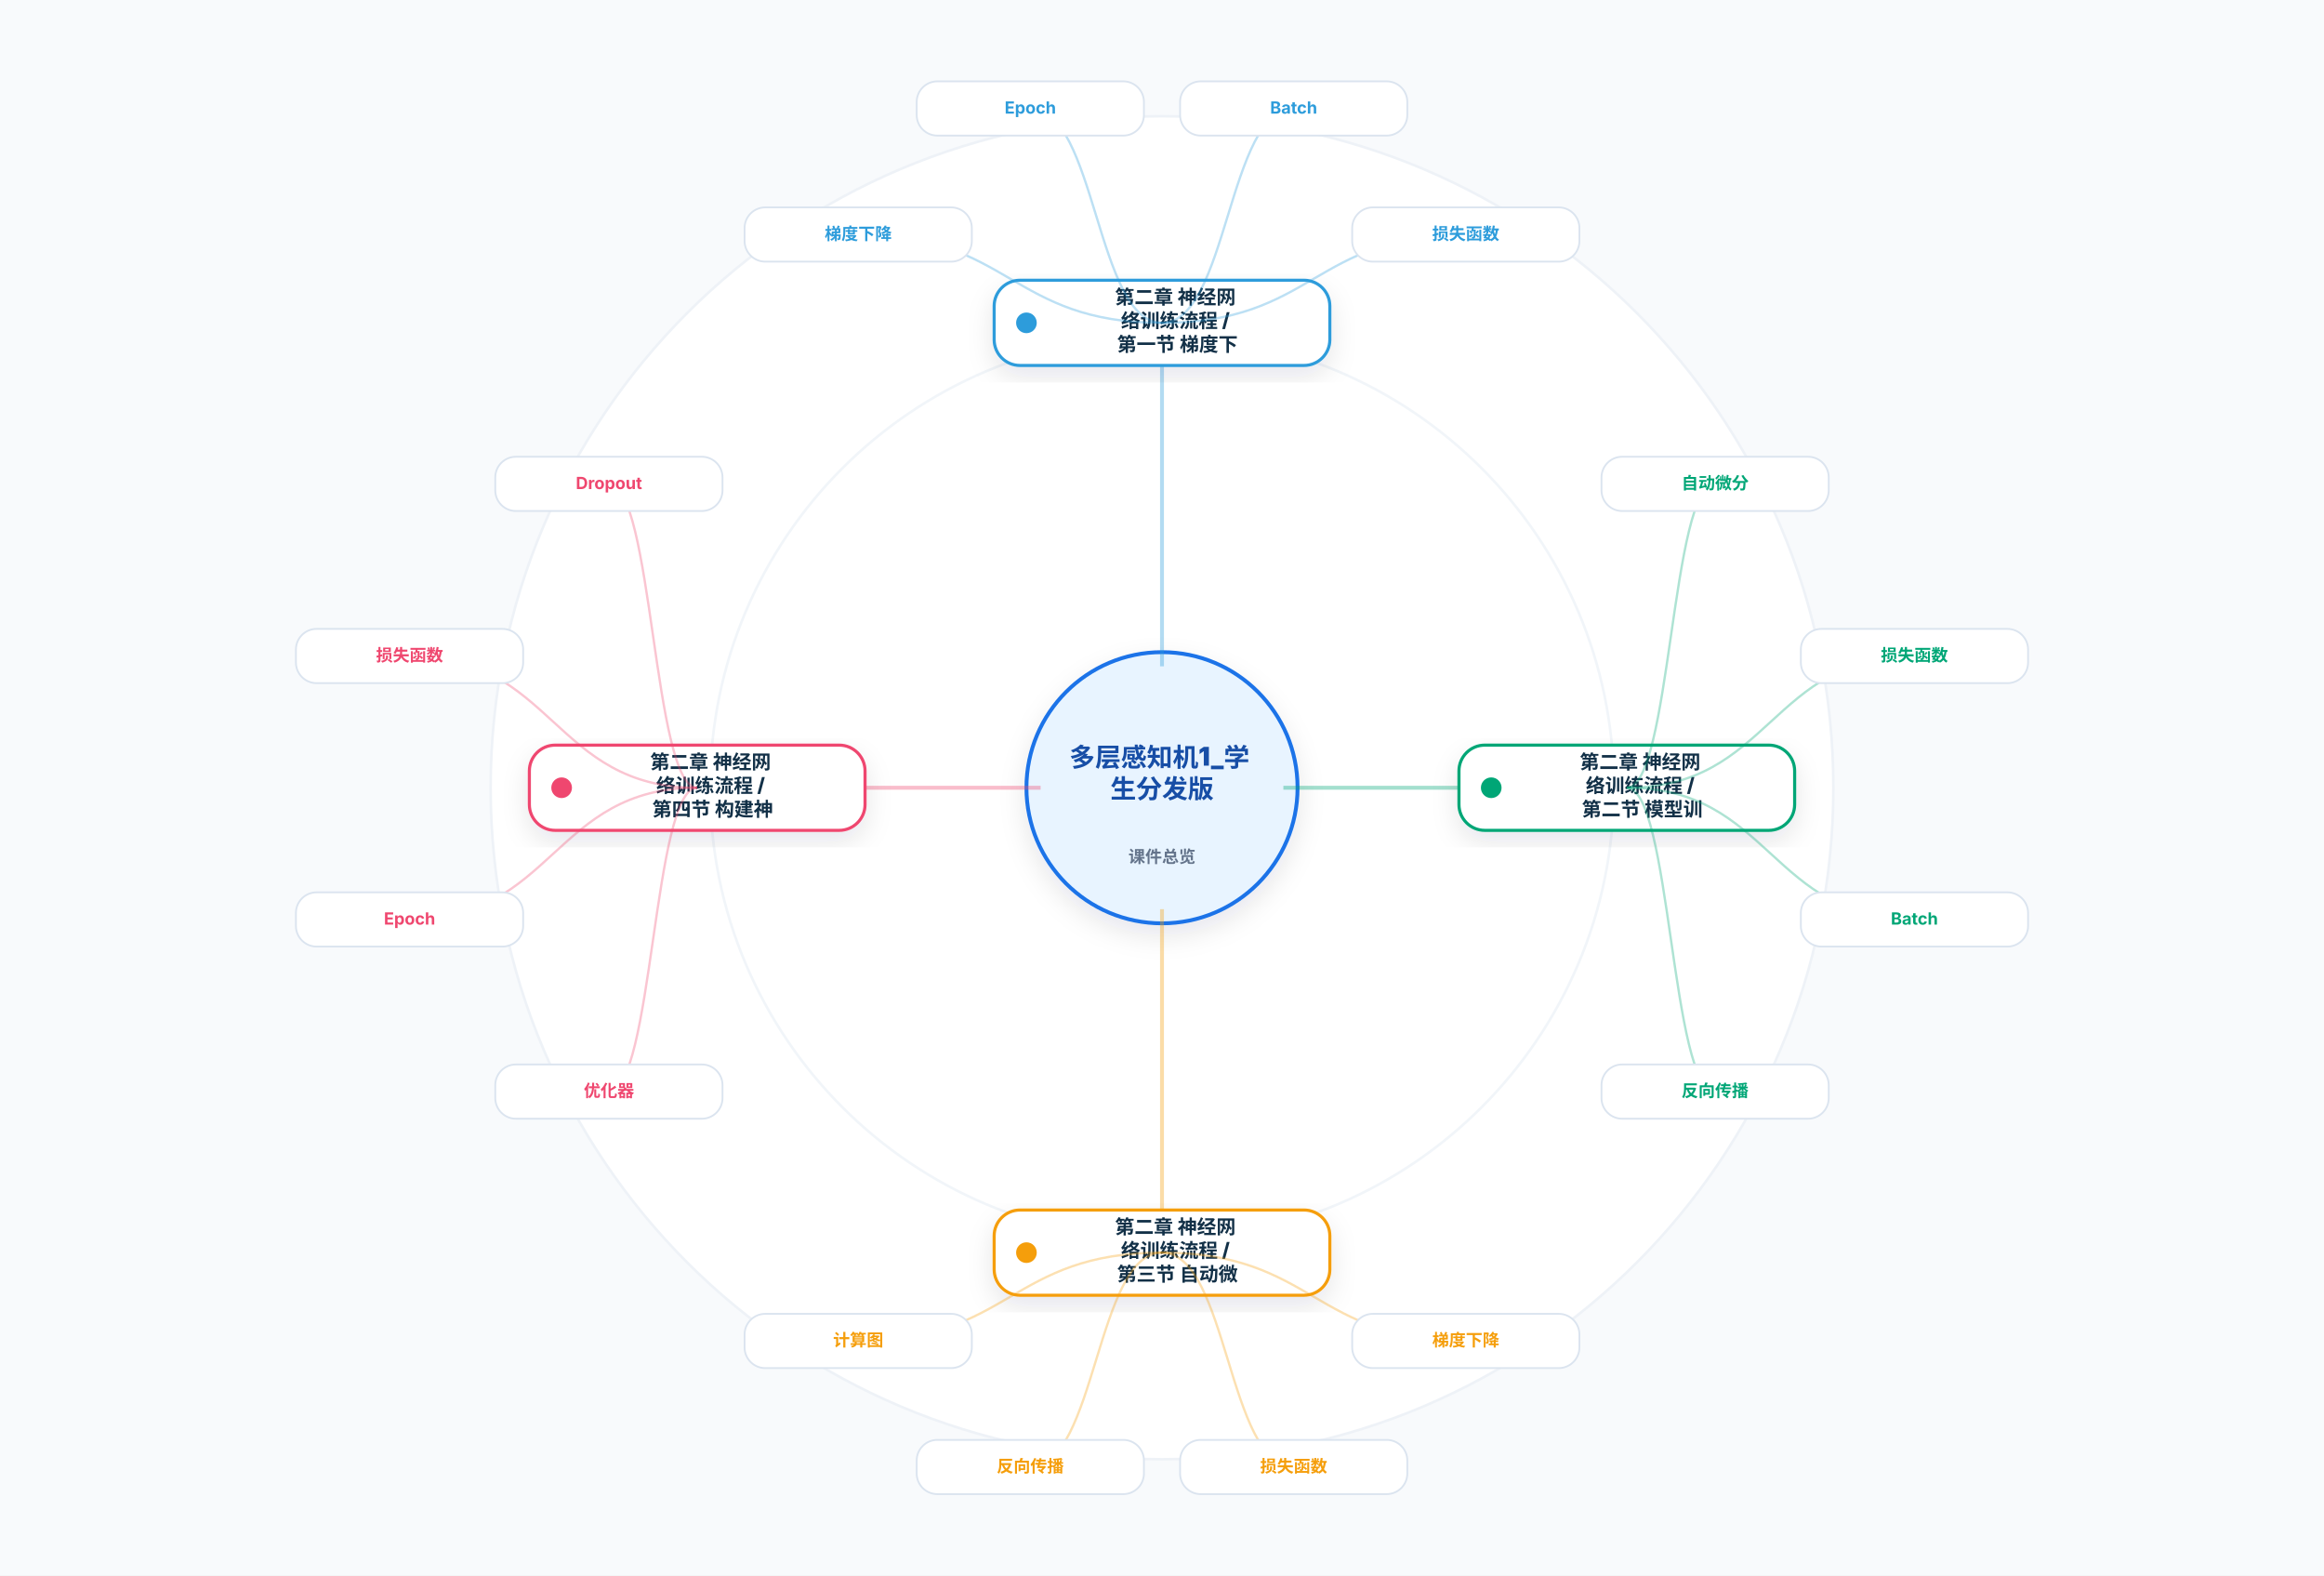
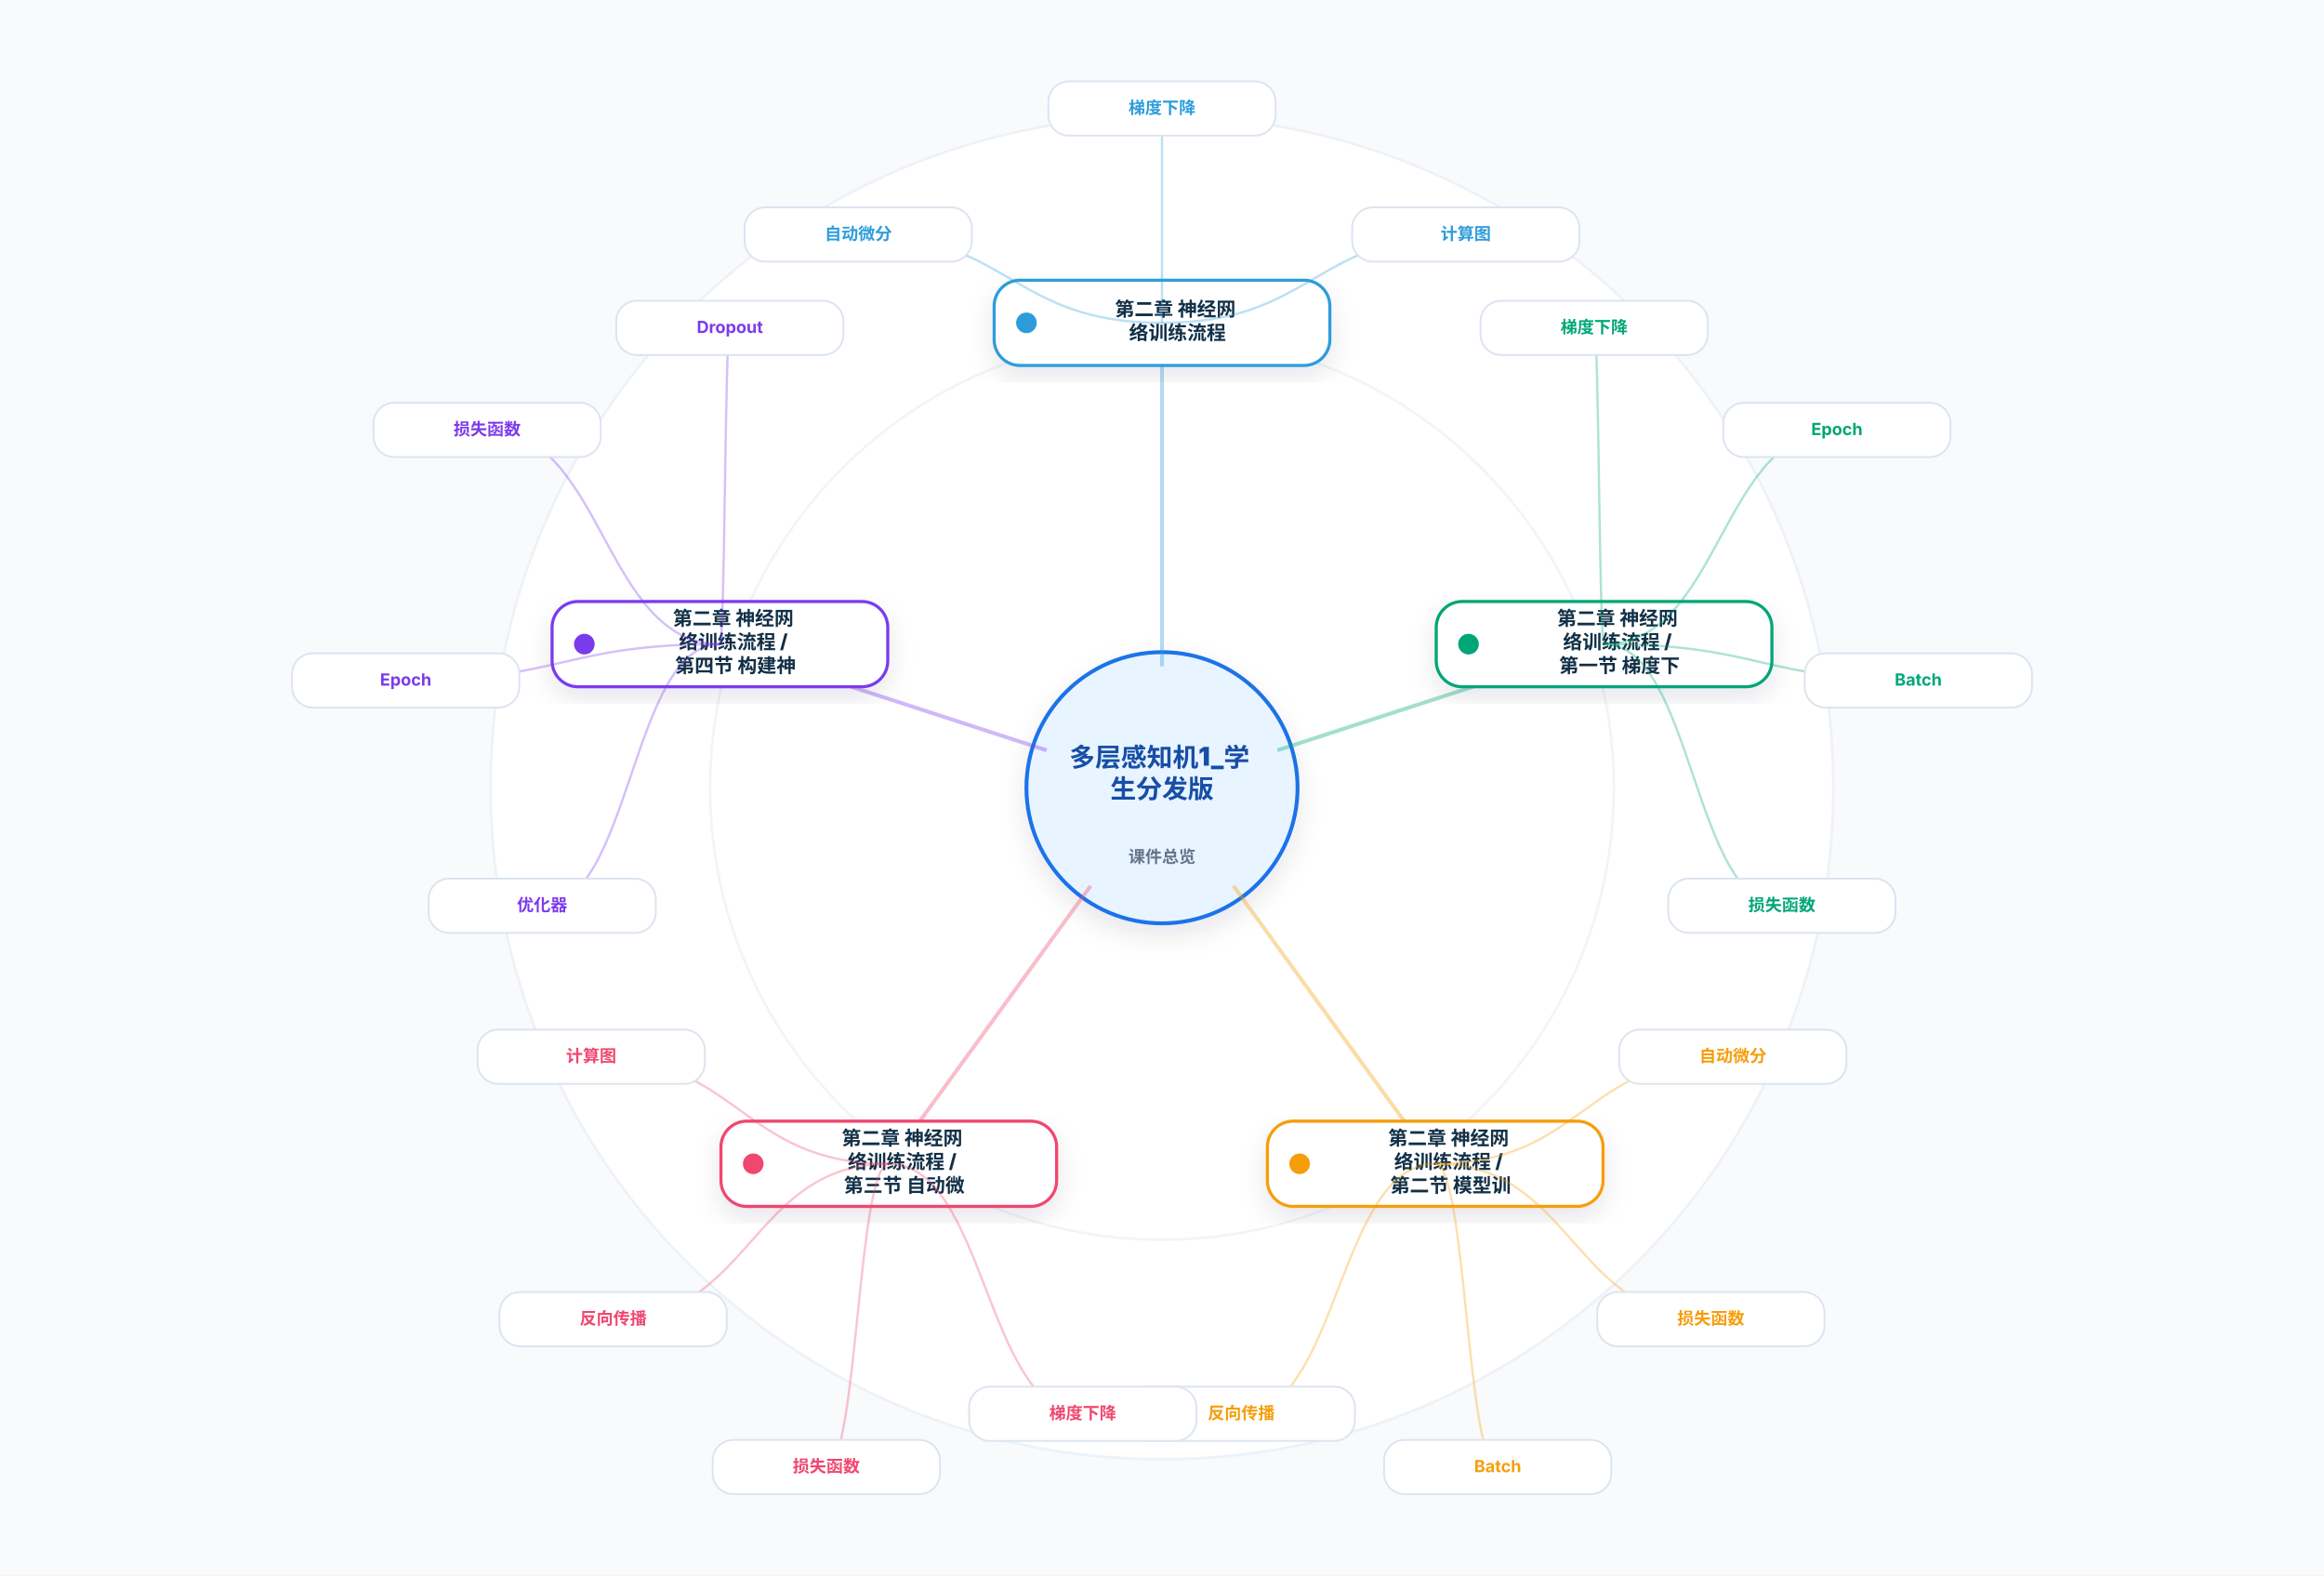
<svg xmlns="http://www.w3.org/2000/svg" width="1800" height="1220" viewBox="0 0 1800 1220">
  <defs>
    <filter id="shadow" x="-15%" y="-20%" width="130%" height="140%">
      <feDropShadow dx="0" dy="8" stdDeviation="10" flood-color="#0f172a" flood-opacity=".10" />
    </filter>
  </defs>
  <rect width="100%" height="100%" fill="#f8fafc" />
  <circle cx="900" cy="610" r="520" fill="#ffffff" stroke="#eef2f7" stroke-width="2" />
  <circle cx="900" cy="610" r="350" fill="none" stroke="#f1f5f9" stroke-width="2" />
  <style>text{font-family:-apple-system,BlinkMacSystemFont,"Segoe UI","PingFang SC","Microsoft YaHei",sans-serif}.link{stroke-width:3;fill:none;opacity:.36}.thin{stroke-width:1.8;fill:none;opacity:.32}.root{filter:url(#shadow)}.pill{filter:url(#shadow)}</style>
  <circle class="root" cx="900.0" cy="610.0" r="105" fill="#e8f4ff" stroke="#1a73e8" stroke-width="3" />
  <text x="900.0" y="593.6" text-anchor="middle" font-size="20" font-weight="850" fill="#174ea6">
    <tspan x="900.0" dy="0.0">多层感知机1_学</tspan>
    <tspan x="900.0" dy="24.4">生分发版</tspan>
  </text>
  <text x="900.0" y="668.0" text-anchor="middle" font-size="13" font-weight="700" fill="#64748b">课件总览</text>
  <path class="link" d="M900.0 516.0 C900.0 420.0, 900.0 360.0, 900.0 250.0" stroke="#2d9cdb" />
  <rect class="pill" x="770.0" y="217.0" rx="20" width="260" height="66" fill="#ffffff" stroke="#2d9cdb" stroke-width="2.4" />
  <circle cx="795.0" cy="250.0" r="8" fill="#2d9cdb" />
-   <text x="912.0" y="235.4" text-anchor="middle" font-size="15" font-weight="820" fill="#123047">
+   <text x="912.0" y="244.7" text-anchor="middle" font-size="15" font-weight="820" fill="#123047">
    <tspan x="912.0" dy="0.0">第二章 神经网</tspan>
-     <tspan x="912.0" dy="18.3">络训练流程 / </tspan>
-     <tspan x="912.0" dy="18.3">第一节 梯度下</tspan>
+     <tspan x="912.0" dy="18.3">络训练流程</tspan>
  </text>
  <path class="thin" d="M900.0 250.0 C782.4 250.0, 782.4 181.6, 664.7 181.6" stroke="#2d9cdb" />
  <rect x="576.7" y="160.6" rx="16" width="176" height="42" fill="#ffffff" stroke="#dbe4ef" stroke-width="1.4" />
  <text x="664.728" y="185.647" text-anchor="middle" font-size="13" font-weight="750" fill="#2d9cdb">
-     <tspan x="664.728" dy="0.0">梯度下降</tspan>
+     <tspan x="664.728" dy="0.0">自动微分</tspan>
  </text>
-   <path class="thin" d="M900.0 250.0 C849.0 250.0, 849.0 84.0, 798.0 84.0" stroke="#2d9cdb" />
-   <rect x="710.0" y="63.0" rx="16" width="176" height="42" fill="#ffffff" stroke="#dbe4ef" stroke-width="1.4" />
-   <text x="798.011" y="88.0" text-anchor="middle" font-size="13" font-weight="750" fill="#2d9cdb">
-     <tspan x="798.011" dy="0.0">Epoch</tspan>
-   </text>
-   <path class="thin" d="M900.0 250.0 C951.0 250.0, 951.0 84.0, 1002.0 84.0" stroke="#2d9cdb" />
-   <rect x="914.0" y="63.0" rx="16" width="176" height="42" fill="#ffffff" stroke="#dbe4ef" stroke-width="1.4" />
-   <text x="1001.989" y="88.0" text-anchor="middle" font-size="13" font-weight="750" fill="#2d9cdb">
-     <tspan x="1001.989" dy="0.0">Batch</tspan>
+   <path class="thin" d="M900.0 250.0 C900.0 250.0, 900.0 84.0, 900.0 84.0" stroke="#2d9cdb" />
+   <rect x="812.0" y="63.0" rx="16" width="176" height="42" fill="#ffffff" stroke="#dbe4ef" stroke-width="1.4" />
+   <text x="900.0" y="88.0" text-anchor="middle" font-size="13" font-weight="750" fill="#2d9cdb">
+     <tspan x="900.0" dy="0.0">梯度下降</tspan>
  </text>
  <path class="thin" d="M900.0 250.0 C1017.6 250.0, 1017.6 181.6, 1135.3 181.6" stroke="#2d9cdb" />
  <rect x="1047.3" y="160.6" rx="16" width="176" height="42" fill="#ffffff" stroke="#dbe4ef" stroke-width="1.4" />
  <text x="1135.272" y="185.647" text-anchor="middle" font-size="13" font-weight="750" fill="#2d9cdb">
-     <tspan x="1135.272" dy="0.0">损失函数</tspan>
+     <tspan x="1135.272" dy="0.0">计算图</tspan>
  </text>
-   <path class="link" d="M994.0 610.0 C1090.0 610.0, 1150.0 610.0, 1260.0 610.0" stroke="#00a676" />
-   <rect class="pill" x="1130.0" y="577.0" rx="20" width="260" height="66" fill="#ffffff" stroke="#00a676" stroke-width="2.4" />
-   <circle cx="1155.0" cy="610.0" r="8" fill="#00a676" />
-   <text x="1272.0" y="595.4" text-anchor="middle" font-size="15" font-weight="820" fill="#123047">
-     <tspan x="1272.0" dy="0.0">第二章 神经网</tspan>
-     <tspan x="1272.0" dy="18.3">络训练流程 / </tspan>
-     <tspan x="1272.0" dy="18.3">第二节 模型训</tspan>
+   <path class="link" d="M989.4 581.0 C1080.7 551.3, 1137.8 532.7, 1242.4 498.8" stroke="#00a676" />
+   <rect class="pill" x="1112.4" y="465.8" rx="20" width="260" height="66" fill="#ffffff" stroke="#00a676" stroke-width="2.4" />
+   <circle cx="1137.4" cy="498.8" r="8" fill="#00a676" />
+   <text x="1254.38" y="484.154" text-anchor="middle" font-size="15" font-weight="820" fill="#123047">
+     <tspan x="1254.38" dy="0.0">第二章 神经网</tspan>
+     <tspan x="1254.38" dy="18.3">络训练流程 / </tspan>
+     <tspan x="1254.38" dy="18.3">第一节 梯度下</tspan>
  </text>
-   <path class="thin" d="M1260.0 610.0 C1294.2 610.0, 1294.2 374.7, 1328.4 374.7" stroke="#00a676" />
-   <rect x="1240.4" y="353.7" rx="16" width="176" height="42" fill="#ffffff" stroke="#dbe4ef" stroke-width="1.4" />
-   <text x="1328.353" y="378.728" text-anchor="middle" font-size="13" font-weight="750" fill="#00a676">
-     <tspan x="1328.353" dy="0.0">自动微分</tspan>
+   <path class="thin" d="M1242.4 498.8 C1238.5 498.8, 1238.5 253.9, 1234.7 253.9" stroke="#00a676" />
+   <rect x="1146.7" y="232.9" rx="16" width="176" height="42" fill="#ffffff" stroke="#dbe4ef" stroke-width="1.4" />
+   <text x="1234.685" y="257.875" text-anchor="middle" font-size="13" font-weight="750" fill="#00a676">
+     <tspan x="1234.685" dy="0.0">梯度下降</tspan>
  </text>
-   <path class="thin" d="M1260.0 610.0 C1371.4 610.0, 1371.4 508.0, 1482.8 508.0" stroke="#00a676" />
-   <rect x="1394.8" y="487.0" rx="16" width="176" height="42" fill="#ffffff" stroke="#dbe4ef" stroke-width="1.4" />
-   <text x="1482.763" y="512.011" text-anchor="middle" font-size="13" font-weight="750" fill="#00a676">
-     <tspan x="1482.763" dy="0.0">损失函数</tspan>
+   <path class="thin" d="M1242.4 498.8 C1332.6 498.8, 1332.6 332.9, 1422.7 332.9" stroke="#00a676" />
+   <rect x="1334.7" y="311.9" rx="16" width="176" height="42" fill="#ffffff" stroke="#dbe4ef" stroke-width="1.4" />
+   <text x="1422.724" y="336.919" text-anchor="middle" font-size="13" font-weight="750" fill="#00a676">
+     <tspan x="1422.724" dy="0.0">Epoch</tspan>
  </text>
-   <path class="thin" d="M1260.0 610.0 C1371.4 610.0, 1371.4 712.0, 1482.8 712.0" stroke="#00a676" />
-   <rect x="1394.8" y="691.0" rx="16" width="176" height="42" fill="#ffffff" stroke="#dbe4ef" stroke-width="1.4" />
-   <text x="1482.763" y="715.989" text-anchor="middle" font-size="13" font-weight="750" fill="#00a676">
-     <tspan x="1482.763" dy="0.0">Batch</tspan>
+   <path class="thin" d="M1242.4 498.8 C1364.1 498.8, 1364.1 526.9, 1485.8 526.9" stroke="#00a676" />
+   <rect x="1397.8" y="505.9" rx="16" width="176" height="42" fill="#ffffff" stroke="#dbe4ef" stroke-width="1.4" />
+   <text x="1485.757" y="530.913" text-anchor="middle" font-size="13" font-weight="750" fill="#00a676">
+     <tspan x="1485.757" dy="0.0">Batch</tspan>
  </text>
-   <path class="thin" d="M1260.0 610.0 C1294.2 610.0, 1294.2 845.3, 1328.4 845.3" stroke="#00a676" />
-   <rect x="1240.4" y="824.3" rx="16" width="176" height="42" fill="#ffffff" stroke="#dbe4ef" stroke-width="1.4" />
-   <text x="1328.353" y="849.272" text-anchor="middle" font-size="13" font-weight="750" fill="#00a676">
-     <tspan x="1328.353" dy="0.0">反向传播</tspan>
+   <path class="thin" d="M1242.4 498.8 C1311.2 498.8, 1311.2 701.4, 1380.1 701.4" stroke="#00a676" />
+   <rect x="1292.1" y="680.4" rx="16" width="176" height="42" fill="#ffffff" stroke="#dbe4ef" stroke-width="1.4" />
+   <text x="1380.091" y="705.389" text-anchor="middle" font-size="13" font-weight="750" fill="#00a676">
+     <tspan x="1380.091" dy="0.0">损失函数</tspan>
  </text>
-   <path class="link" d="M900.0 704.0 C900.0 800.0, 900.0 860.0, 900.0 970.0" stroke="#f59e0b" />
-   <rect class="pill" x="770.0" y="937.0" rx="20" width="260" height="66" fill="#ffffff" stroke="#f59e0b" stroke-width="2.4" />
-   <circle cx="795.0" cy="970.0" r="8" fill="#f59e0b" />
-   <text x="912.0" y="955.4" text-anchor="middle" font-size="15" font-weight="820" fill="#123047">
-     <tspan x="912.0" dy="0.0">第二章 神经网</tspan>
-     <tspan x="912.0" dy="18.3">络训练流程 / </tspan>
-     <tspan x="912.0" dy="18.3">第三节 自动微</tspan>
+   <path class="link" d="M955.3 686.0 C1011.7 763.7, 1046.9 812.3, 1111.6 901.2" stroke="#f59e0b" />
+   <rect class="pill" x="981.6" y="868.2" rx="20" width="260" height="66" fill="#ffffff" stroke="#f59e0b" stroke-width="2.4" />
+   <circle cx="1006.6" cy="901.2" r="8" fill="#f59e0b" />
+   <text x="1123.603" y="886.646" text-anchor="middle" font-size="15" font-weight="820" fill="#123047">
+     <tspan x="1123.603" dy="0.0">第二章 神经网</tspan>
+     <tspan x="1123.603" dy="18.3">络训练流程 / </tspan>
+     <tspan x="1123.603" dy="18.3">第二节 模型训</tspan>
  </text>
-   <path class="thin" d="M900.0 970.0 C1017.6 970.0, 1017.6 1038.4, 1135.3 1038.4" stroke="#f59e0b" />
-   <rect x="1047.3" y="1017.4" rx="16" width="176" height="42" fill="#ffffff" stroke="#dbe4ef" stroke-width="1.4" />
-   <text x="1135.272" y="1042.353" text-anchor="middle" font-size="13" font-weight="750" fill="#f59e0b">
-     <tspan x="1135.272" dy="0.0">梯度下降</tspan>
+   <path class="thin" d="M1111.6 901.2 C1226.9 901.2, 1226.9 818.3, 1342.1 818.3" stroke="#f59e0b" />
+   <rect x="1254.1" y="797.3" rx="16" width="176" height="42" fill="#ffffff" stroke="#dbe4ef" stroke-width="1.4" />
+   <text x="1342.118" y="822.255" text-anchor="middle" font-size="13" font-weight="750" fill="#f59e0b">
+     <tspan x="1342.118" dy="0.0">自动微分</tspan>
  </text>
-   <path class="thin" d="M900.0 970.0 C951.0 970.0, 951.0 1136.0, 1002.0 1136.0" stroke="#f59e0b" />
-   <rect x="914.0" y="1115.0" rx="16" width="176" height="42" fill="#ffffff" stroke="#dbe4ef" stroke-width="1.4" />
-   <text x="1001.989" y="1140.0" text-anchor="middle" font-size="13" font-weight="750" fill="#f59e0b">
-     <tspan x="1001.989" dy="0.0">损失函数</tspan>
+   <path class="thin" d="M1111.6 901.2 C1218.3 901.2, 1218.3 1021.5, 1325.1 1021.5" stroke="#f59e0b" />
+   <rect x="1237.1" y="1000.5" rx="16" width="176" height="42" fill="#ffffff" stroke="#dbe4ef" stroke-width="1.4" />
+   <text x="1325.05" y="1025.518" text-anchor="middle" font-size="13" font-weight="750" fill="#f59e0b">
+     <tspan x="1325.05" dy="0.0">损失函数</tspan>
  </text>
-   <path class="thin" d="M900.0 970.0 C849.0 970.0, 849.0 1136.0, 798.0 1136.0" stroke="#f59e0b" />
-   <rect x="710.0" y="1115.0" rx="16" width="176" height="42" fill="#ffffff" stroke="#dbe4ef" stroke-width="1.4" />
-   <text x="798.011" y="1140.0" text-anchor="middle" font-size="13" font-weight="750" fill="#f59e0b">
-     <tspan x="798.011" dy="0.0">反向传播</tspan>
+   <path class="thin" d="M1111.6 901.2 C1135.8 901.2, 1135.8 1136.0, 1160.0 1136.0" stroke="#f59e0b" />
+   <rect x="1072.0" y="1115.0" rx="16" width="176" height="42" fill="#ffffff" stroke="#dbe4ef" stroke-width="1.4" />
+   <text x="1160.029" y="1140.0" text-anchor="middle" font-size="13" font-weight="750" fill="#f59e0b">
+     <tspan x="1160.029" dy="0.0">Batch</tspan>
  </text>
-   <path class="thin" d="M900.0 970.0 C782.4 970.0, 782.4 1038.4, 664.7 1038.4" stroke="#f59e0b" />
-   <rect x="576.7" y="1017.4" rx="16" width="176" height="42" fill="#ffffff" stroke="#dbe4ef" stroke-width="1.4" />
-   <text x="664.728" y="1042.353" text-anchor="middle" font-size="13" font-weight="750" fill="#f59e0b">
-     <tspan x="664.728" dy="0.0">计算图</tspan>
+   <path class="thin" d="M1111.6 901.2 C1036.5 901.2, 1036.5 1094.8, 961.4 1094.8" stroke="#f59e0b" />
+   <rect x="873.4" y="1073.8" rx="16" width="176" height="42" fill="#ffffff" stroke="#dbe4ef" stroke-width="1.4" />
+   <text x="961.44" y="1098.834" text-anchor="middle" font-size="13" font-weight="750" fill="#f59e0b">
+     <tspan x="961.44" dy="0.0">反向传播</tspan>
  </text>
-   <path class="link" d="M806.0 610.0 C710.0 610.0, 650.0 610.0, 540.0 610.0" stroke="#ef476f" />
-   <rect class="pill" x="410.0" y="577.0" rx="20" width="260" height="66" fill="#ffffff" stroke="#ef476f" stroke-width="2.4" />
-   <circle cx="435.0" cy="610.0" r="8" fill="#ef476f" />
-   <text x="552.0" y="595.4" text-anchor="middle" font-size="15" font-weight="820" fill="#123047">
-     <tspan x="552.0" dy="0.0">第二章 神经网</tspan>
-     <tspan x="552.0" dy="18.3">络训练流程 / </tspan>
-     <tspan x="552.0" dy="18.3">第四节 构建神</tspan>
+   <path class="link" d="M844.7 686.0 C788.3 763.7, 753.1 812.3, 688.4 901.2" stroke="#ef476f" />
+   <rect class="pill" x="558.4" y="868.2" rx="20" width="260" height="66" fill="#ffffff" stroke="#ef476f" stroke-width="2.4" />
+   <circle cx="583.4" cy="901.2" r="8" fill="#ef476f" />
+   <text x="700.397" y="886.646" text-anchor="middle" font-size="15" font-weight="820" fill="#123047">
+     <tspan x="700.397" dy="0.0">第二章 神经网</tspan>
+     <tspan x="700.397" dy="18.3">络训练流程 / </tspan>
+     <tspan x="700.397" dy="18.3">第三节 自动微</tspan>
  </text>
-   <path class="thin" d="M540.0 610.0 C505.8 610.0, 505.8 845.3, 471.6 845.3" stroke="#ef476f" />
-   <rect x="383.6" y="824.3" rx="16" width="176" height="42" fill="#ffffff" stroke="#dbe4ef" stroke-width="1.4" />
-   <text x="471.647" y="849.272" text-anchor="middle" font-size="13" font-weight="750" fill="#ef476f">
-     <tspan x="471.647" dy="0.0">优化器</tspan>
+   <path class="thin" d="M688.4 901.2 C763.5 901.2, 763.5 1094.8, 838.6 1094.8" stroke="#ef476f" />
+   <rect x="750.6" y="1073.8" rx="16" width="176" height="42" fill="#ffffff" stroke="#dbe4ef" stroke-width="1.4" />
+   <text x="838.56" y="1098.834" text-anchor="middle" font-size="13" font-weight="750" fill="#ef476f">
+     <tspan x="838.56" dy="0.0">梯度下降</tspan>
  </text>
-   <path class="thin" d="M540.0 610.0 C428.6 610.0, 428.6 712.0, 317.2 712.0" stroke="#ef476f" />
-   <rect x="229.2" y="691.0" rx="16" width="176" height="42" fill="#ffffff" stroke="#dbe4ef" stroke-width="1.4" />
-   <text x="317.237" y="715.989" text-anchor="middle" font-size="13" font-weight="750" fill="#ef476f">
-     <tspan x="317.237" dy="0.0">Epoch</tspan>
+   <path class="thin" d="M688.4 901.2 C664.2 901.2, 664.2 1136.0, 640.0 1136.0" stroke="#ef476f" />
+   <rect x="552.0" y="1115.0" rx="16" width="176" height="42" fill="#ffffff" stroke="#dbe4ef" stroke-width="1.4" />
+   <text x="639.971" y="1140.0" text-anchor="middle" font-size="13" font-weight="750" fill="#ef476f">
+     <tspan x="639.971" dy="0.0">损失函数</tspan>
  </text>
-   <path class="thin" d="M540.0 610.0 C428.6 610.0, 428.6 508.0, 317.2 508.0" stroke="#ef476f" />
-   <rect x="229.2" y="487.0" rx="16" width="176" height="42" fill="#ffffff" stroke="#dbe4ef" stroke-width="1.4" />
-   <text x="317.237" y="512.011" text-anchor="middle" font-size="13" font-weight="750" fill="#ef476f">
-     <tspan x="317.237" dy="0.0">损失函数</tspan>
+   <path class="thin" d="M688.4 901.2 C581.7 901.2, 581.7 1021.5, 474.9 1021.5" stroke="#ef476f" />
+   <rect x="386.9" y="1000.5" rx="16" width="176" height="42" fill="#ffffff" stroke="#dbe4ef" stroke-width="1.4" />
+   <text x="474.95" y="1025.518" text-anchor="middle" font-size="13" font-weight="750" fill="#ef476f">
+     <tspan x="474.95" dy="0.0">反向传播</tspan>
  </text>
-   <path class="thin" d="M540.0 610.0 C505.8 610.0, 505.8 374.7, 471.6 374.7" stroke="#ef476f" />
-   <rect x="383.6" y="353.7" rx="16" width="176" height="42" fill="#ffffff" stroke="#dbe4ef" stroke-width="1.4" />
-   <text x="471.647" y="378.728" text-anchor="middle" font-size="13" font-weight="750" fill="#ef476f">
-     <tspan x="471.647" dy="0.0">Dropout</tspan>
+   <path class="thin" d="M688.4 901.2 C573.1 901.2, 573.1 818.3, 457.9 818.3" stroke="#ef476f" />
+   <rect x="369.9" y="797.3" rx="16" width="176" height="42" fill="#ffffff" stroke="#dbe4ef" stroke-width="1.4" />
+   <text x="457.882" y="822.255" text-anchor="middle" font-size="13" font-weight="750" fill="#ef476f">
+     <tspan x="457.882" dy="0.0">计算图</tspan>
+   </text>
+   <path class="link" d="M810.6 581.0 C719.3 551.3, 662.2 532.7, 557.6 498.8" stroke="#7c3aed" />
+   <rect class="pill" x="427.6" y="465.8" rx="20" width="260" height="66" fill="#ffffff" stroke="#7c3aed" stroke-width="2.4" />
+   <circle cx="452.6" cy="498.8" r="8" fill="#7c3aed" />
+   <text x="569.62" y="484.154" text-anchor="middle" font-size="15" font-weight="820" fill="#123047">
+     <tspan x="569.62" dy="0.0">第二章 神经网</tspan>
+     <tspan x="569.62" dy="18.3">络训练流程 / </tspan>
+     <tspan x="569.62" dy="18.3">第四节 构建神</tspan>
+   </text>
+   <path class="thin" d="M557.6 498.8 C488.8 498.8, 488.8 701.4, 419.9 701.4" stroke="#7c3aed" />
+   <rect x="331.9" y="680.4" rx="16" width="176" height="42" fill="#ffffff" stroke="#dbe4ef" stroke-width="1.4" />
+   <text x="419.909" y="705.389" text-anchor="middle" font-size="13" font-weight="750" fill="#7c3aed">
+     <tspan x="419.909" dy="0.0">优化器</tspan>
+   </text>
+   <path class="thin" d="M557.6 498.8 C435.9 498.8, 435.9 526.9, 314.2 526.9" stroke="#7c3aed" />
+   <rect x="226.2" y="505.9" rx="16" width="176" height="42" fill="#ffffff" stroke="#dbe4ef" stroke-width="1.4" />
+   <text x="314.243" y="530.913" text-anchor="middle" font-size="13" font-weight="750" fill="#7c3aed">
+     <tspan x="314.243" dy="0.0">Epoch</tspan>
+   </text>
+   <path class="thin" d="M557.6 498.8 C467.4 498.8, 467.4 332.9, 377.3 332.9" stroke="#7c3aed" />
+   <rect x="289.3" y="311.9" rx="16" width="176" height="42" fill="#ffffff" stroke="#dbe4ef" stroke-width="1.4" />
+   <text x="377.276" y="336.919" text-anchor="middle" font-size="13" font-weight="750" fill="#7c3aed">
+     <tspan x="377.276" dy="0.0">损失函数</tspan>
+   </text>
+   <path class="thin" d="M557.6 498.8 C561.5 498.8, 561.5 253.9, 565.3 253.9" stroke="#7c3aed" />
+   <rect x="477.3" y="232.9" rx="16" width="176" height="42" fill="#ffffff" stroke="#dbe4ef" stroke-width="1.4" />
+   <text x="565.315" y="257.875" text-anchor="middle" font-size="13" font-weight="750" fill="#7c3aed">
+     <tspan x="565.315" dy="0.0">Dropout</tspan>
  </text>
</svg>
